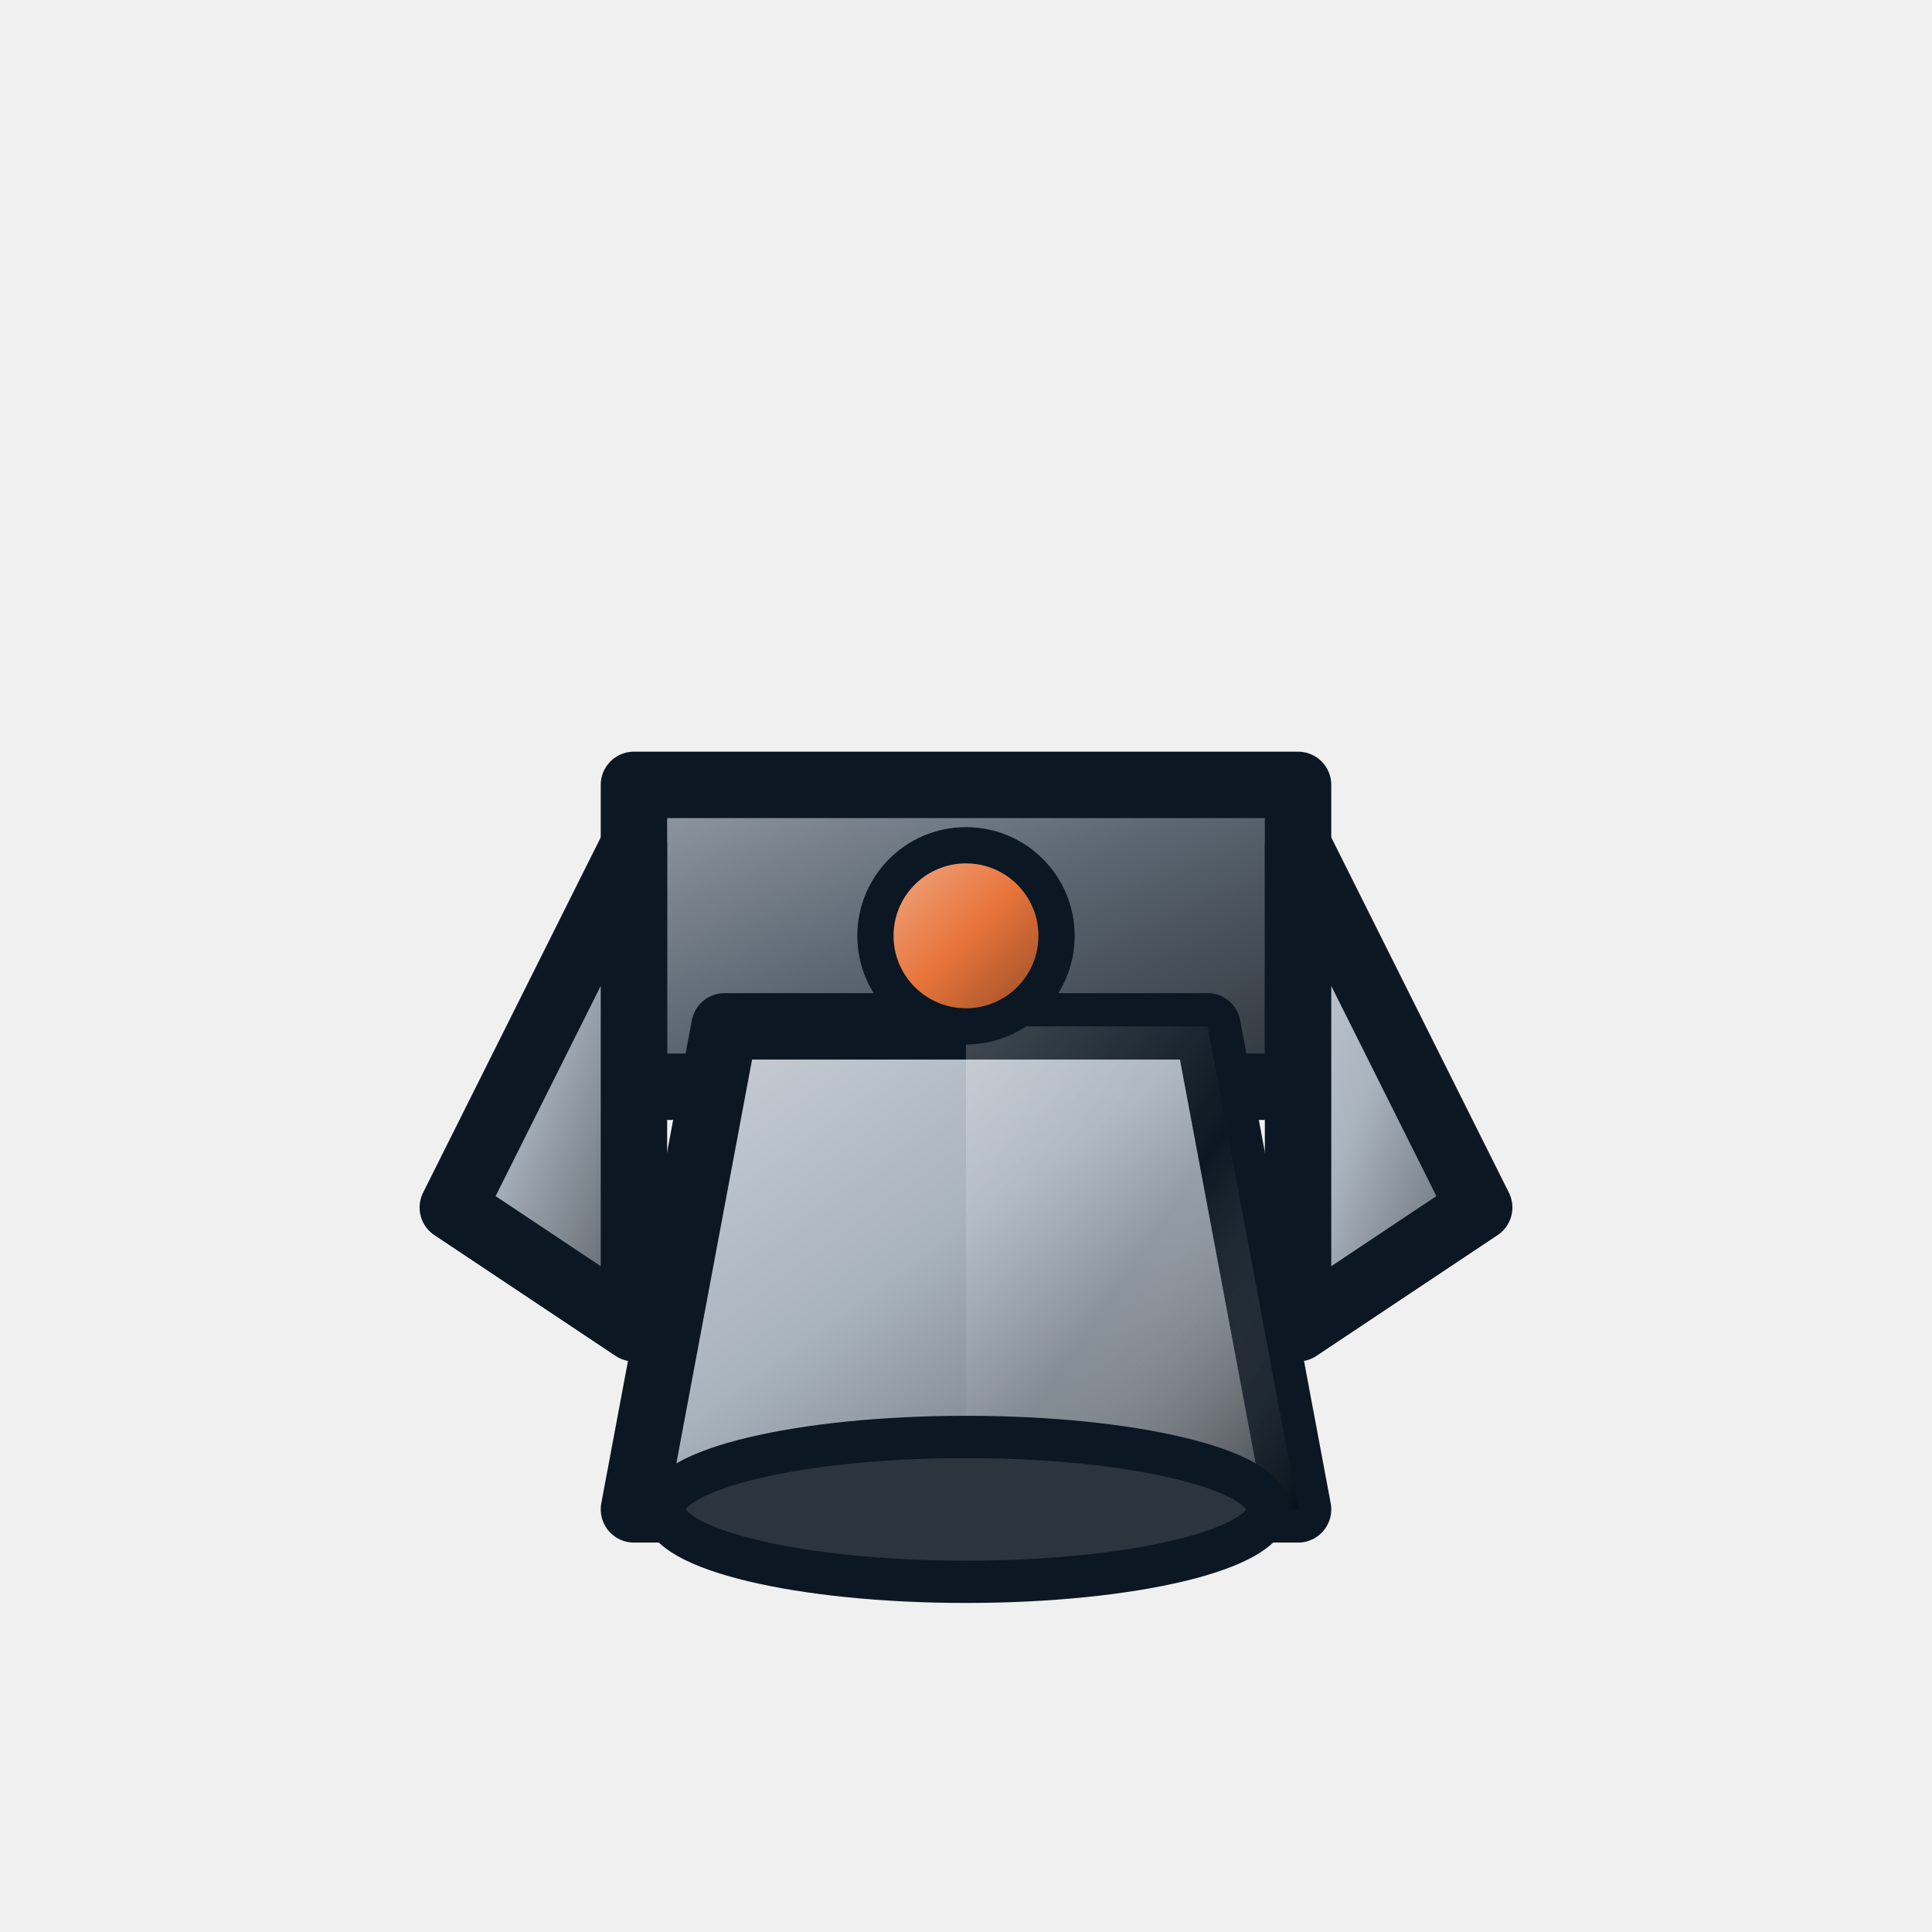
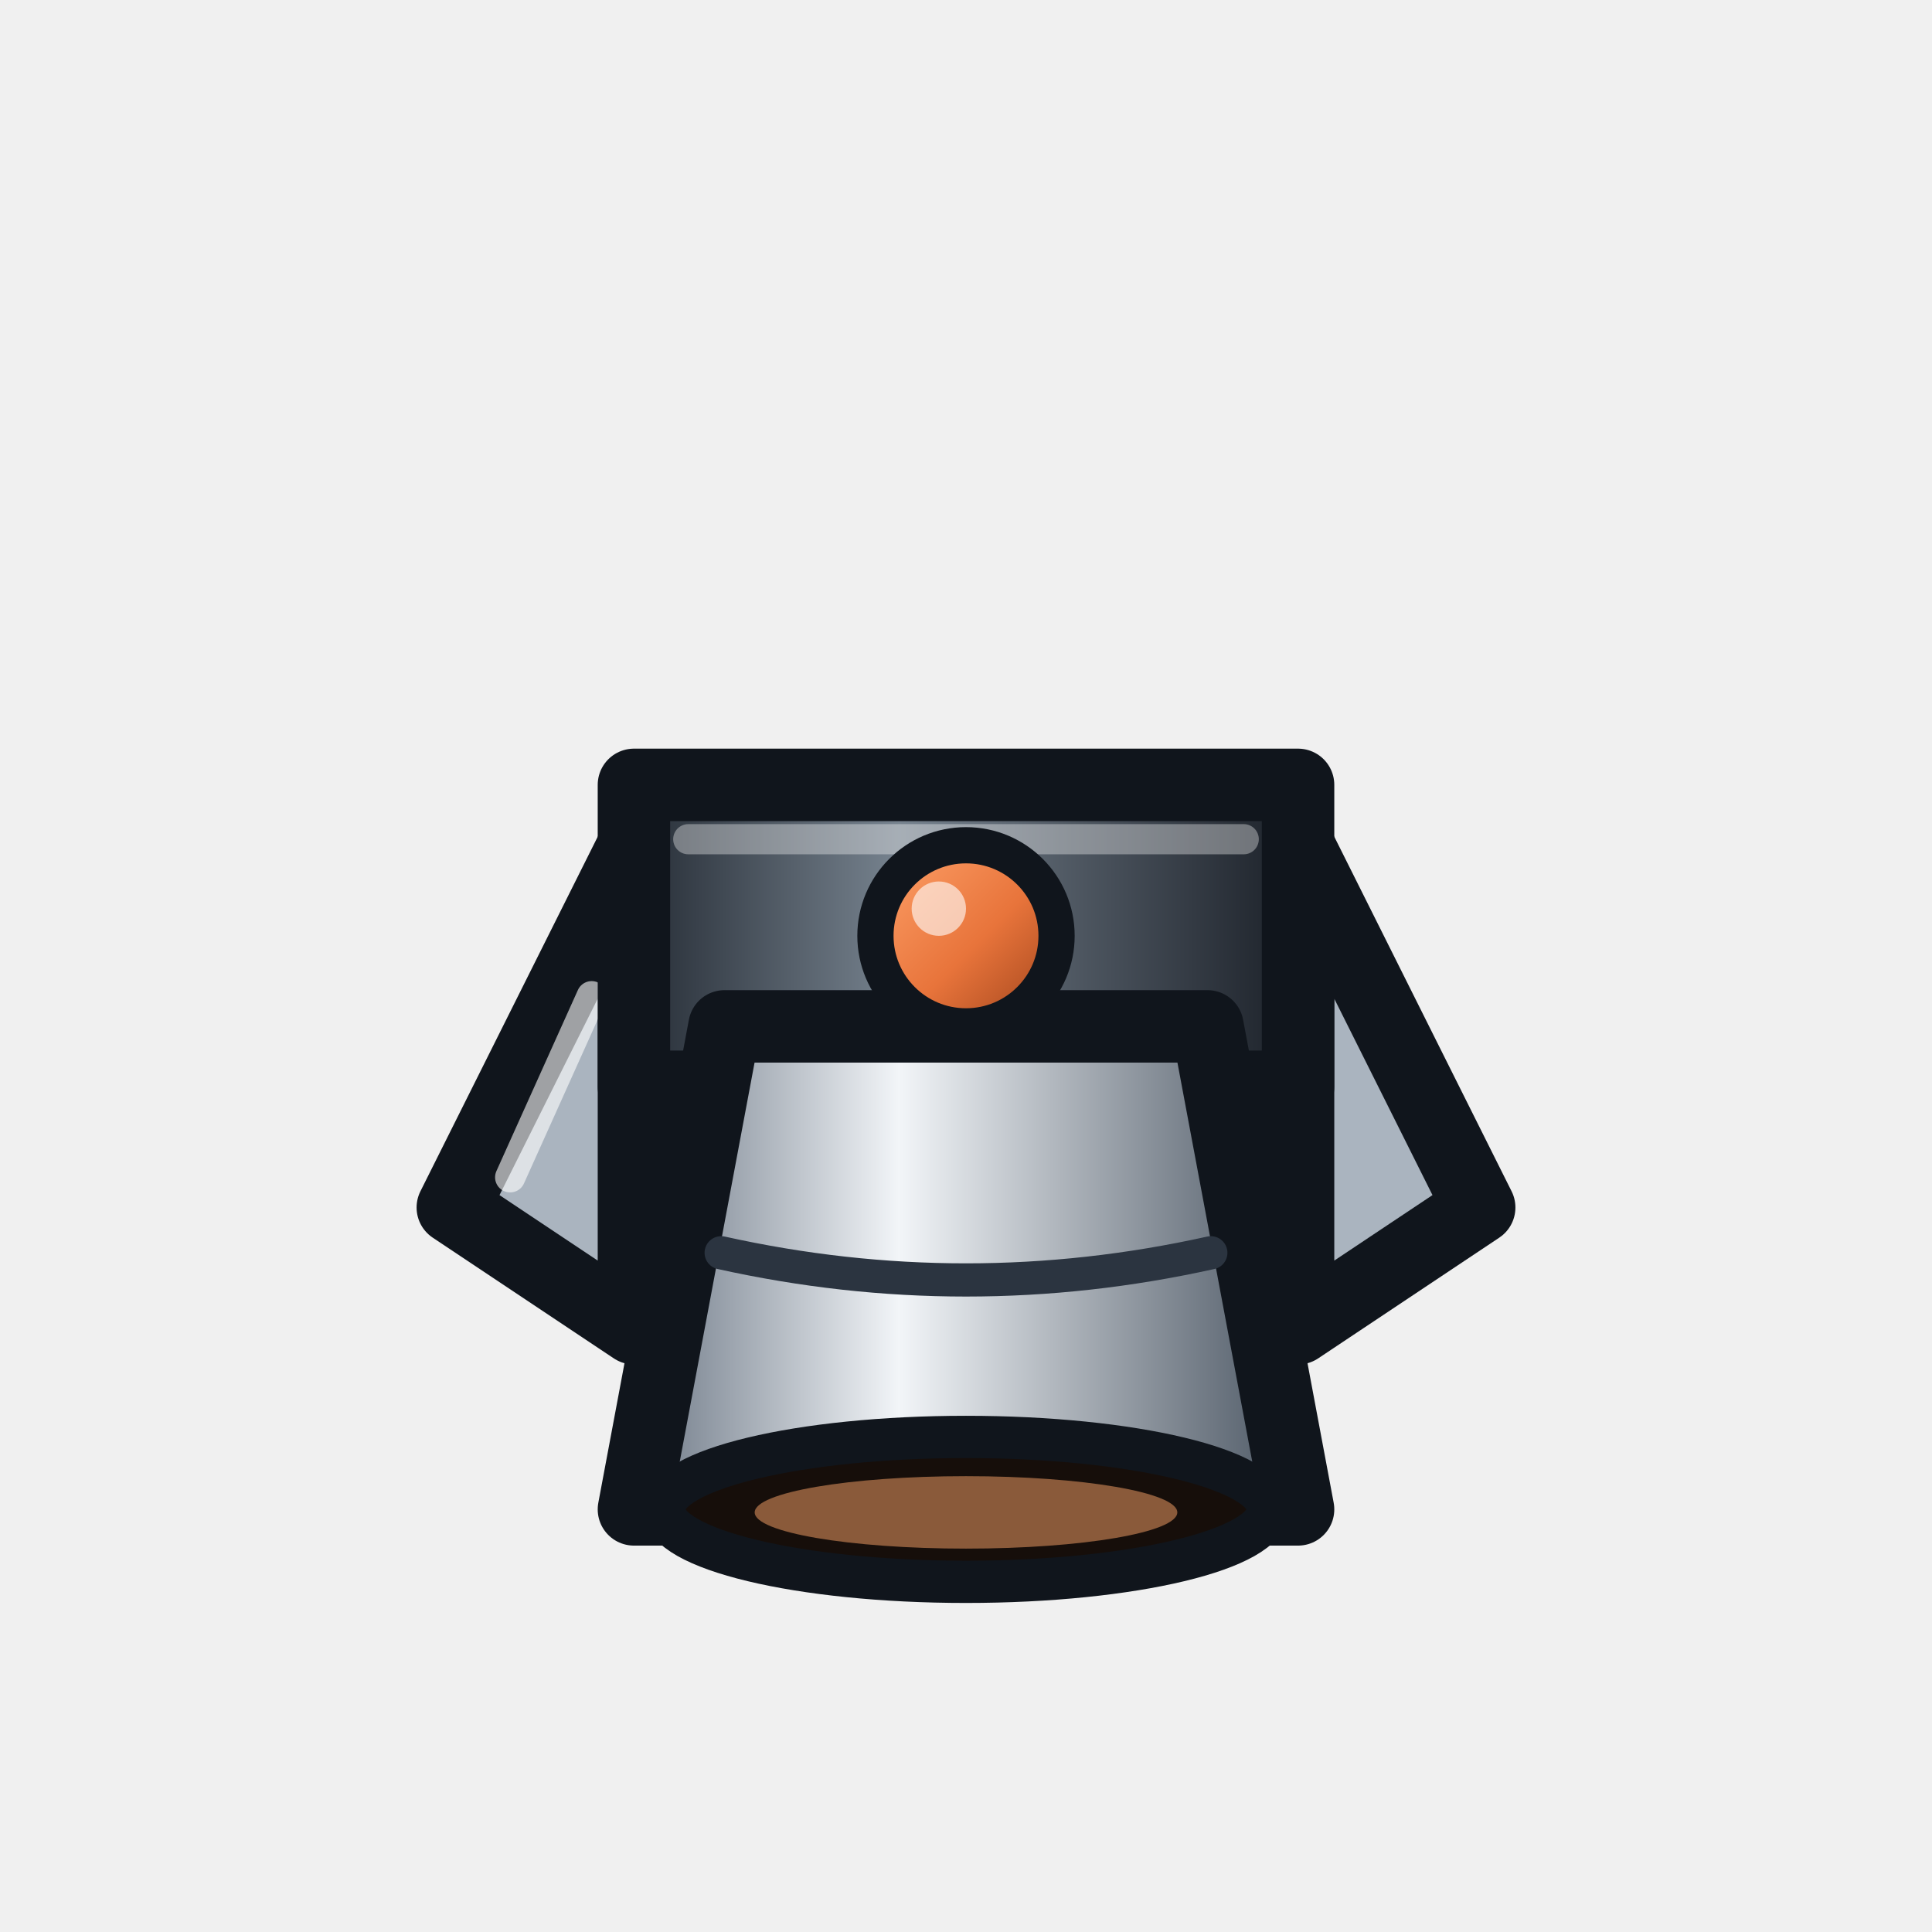
<svg xmlns="http://www.w3.org/2000/svg" viewBox="0 0 64 64">
  <defs>
    <linearGradient id="accent-fill" x1="0" y1="0" x2="1" y2="1">
-       <stop id="accent-light" offset="0" stop-color="#f2b393" />
-       <stop id="accent-base" offset="0.5" stop-color="#e8743b" />
-       <stop id="accent-dark" offset="1" stop-color="#8b4623" />
+       <stop id="accent-light" offset="0" stop-color="#ffa36b" />
+       <stop id="accent-base" offset="0.55" stop-color="#e8743b" />
+       <stop id="accent-dark" offset="1" stop-color="#9c4119" />
    </linearGradient>
-     <linearGradient id="m5d68743550" x1="0" y1="0" x2="1" y2="1">
-       <stop offset="0" stop-color="#969da5" />
-       <stop offset="0.45" stop-color="#5d6874" />
-       <stop offset="1" stop-color="#2e343a" />
+     <linearGradient id="block" x1="0" y1="0" x2="1" y2="0">
+       <stop offset="0" stop-color="#252c35" />
+       <stop offset="0.4" stop-color="#77838f" />
+       <stop offset="1" stop-color="#1b2028" />
    </linearGradient>
-     <linearGradient id="ma9b3be4050" x1="0" y1="0" x2="1" y2="1">
-       <stop offset="0" stop-color="#cbd1d8" />
-       <stop offset="0.45" stop-color="#a9b3be" />
-       <stop offset="1" stop-color="#545a5f" />
-     </linearGradient>
-     <linearGradient id="sheen" x1="0" y1="0" x2="1" y2="1">
-       <stop offset="0" stop-color="#ffffff" stop-opacity="0.22" />
-       <stop offset="0.5" stop-color="#ffffff" stop-opacity="0" />
-       <stop offset="1" stop-color="#03070c" stop-opacity="0.4" />
+     <linearGradient id="nozzle" x1="0" y1="0" x2="1" y2="0">
+       <stop offset="0" stop-color="#6b7684" />
+       <stop offset="0.4" stop-color="#f2f5f8" />
+       <stop offset="1" stop-color="#4a5562" />
    </linearGradient>
  </defs>
-   <g id="base" stroke="#0b1722" stroke-width="2.2" stroke-linejoin="round" stroke-linecap="round">
-     <path d="M21 26 L43 26 L43 36 L21 36 Z" fill="url(#m5d68743550)" />
-     <path d="M24 34 L40 34 L43 50 L21 50 Z" fill="url(#ma9b3be4050)" />
-     <path d="M32 34 L40 34 L43 50 L32 50 Z" fill="url(#sheen)" stroke="none" />
-     <ellipse cx="32" cy="50" rx="10" ry="2.4" fill="#2c343e" stroke-width="1.4" />
-     <path d="M21 28 L15 40 L21 44 Z" fill="url(#ma9b3be4050)" />
-     <path d="M43 28 L49 40 L43 44 Z" fill="url(#ma9b3be4050)" />
+   <g id="base" stroke="#10151c" stroke-width="2.4" stroke-linejoin="round" stroke-linecap="round">
+     <path d="M21 28 L15 40 L21 44 Z M43 28 L49 40 L43 44 Z" fill="#aab4bf" />
+     <path d="M19.6 33 L16.9 39" fill="none" stroke="#ffffff" stroke-opacity="0.6" stroke-width="1" />
+     <path d="M21 26 L43 26 L43 36 L21 36 Z" fill="url(#block)" />
+     <path d="M22.8 27.8 L41.2 27.8" fill="none" stroke="#ffffff" stroke-opacity="0.35" stroke-width="1" />
+     <path d="M24 34 L40 34 L43 50 L21 50 Z" fill="url(#nozzle)" />
+     <path d="M23.89 41.5 Q32 43.3 40.11 41.5" fill="none" stroke="#2b3440" stroke-width="1.1" />
+     <ellipse cx="32" cy="50" rx="10" ry="2.4" fill="#160e0a" stroke-width="1.4" />
+     <ellipse cx="32" cy="50.1" rx="7" ry="1.2" fill="#8a5a3a" stroke="none" />
  </g>
-   <g id="accent" stroke="#0b1722" stroke-width="2.2" stroke-linejoin="round" stroke-linecap="round">
+   <g id="accent" stroke="#10151c" stroke-width="2.4" stroke-linejoin="round" stroke-linecap="round">
    <circle cx="32" cy="31" r="3" fill="url(#accent-fill)" stroke-width="1.2" />
+     <circle cx="31.1" cy="30.1" r="0.9" fill="#ffffff" fill-opacity="0.6" stroke="none" />
  </g>
</svg>
